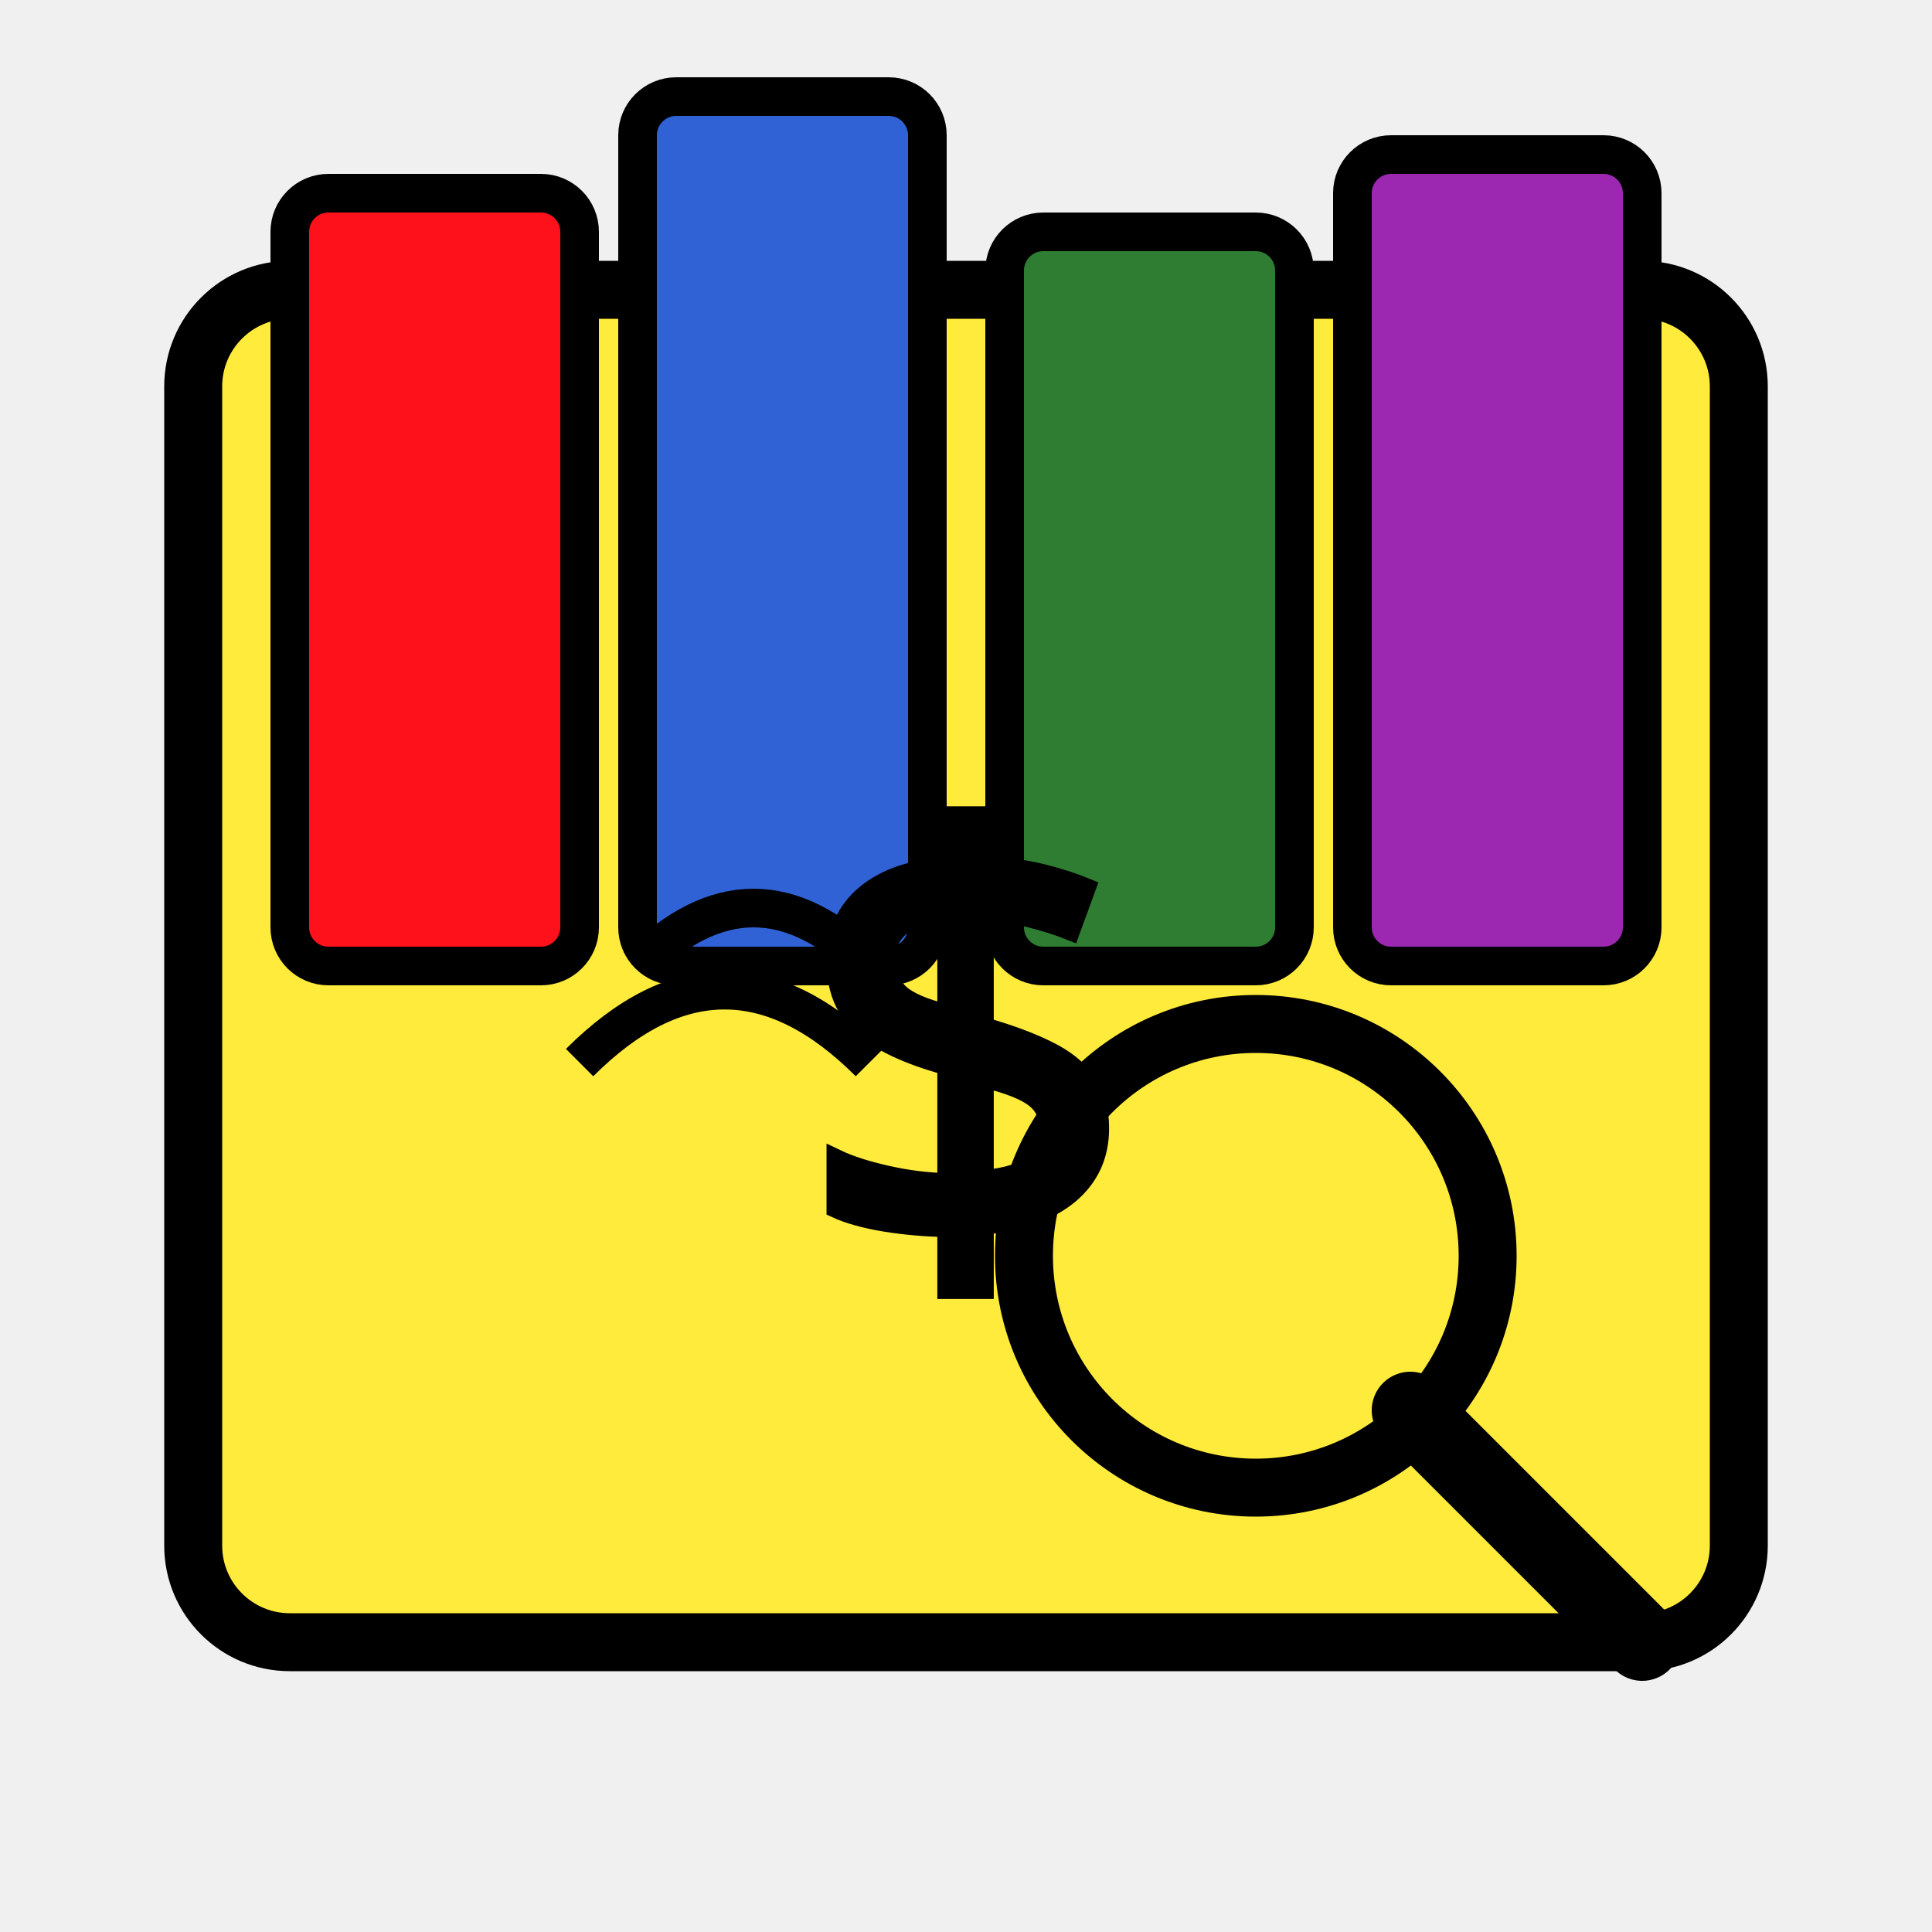
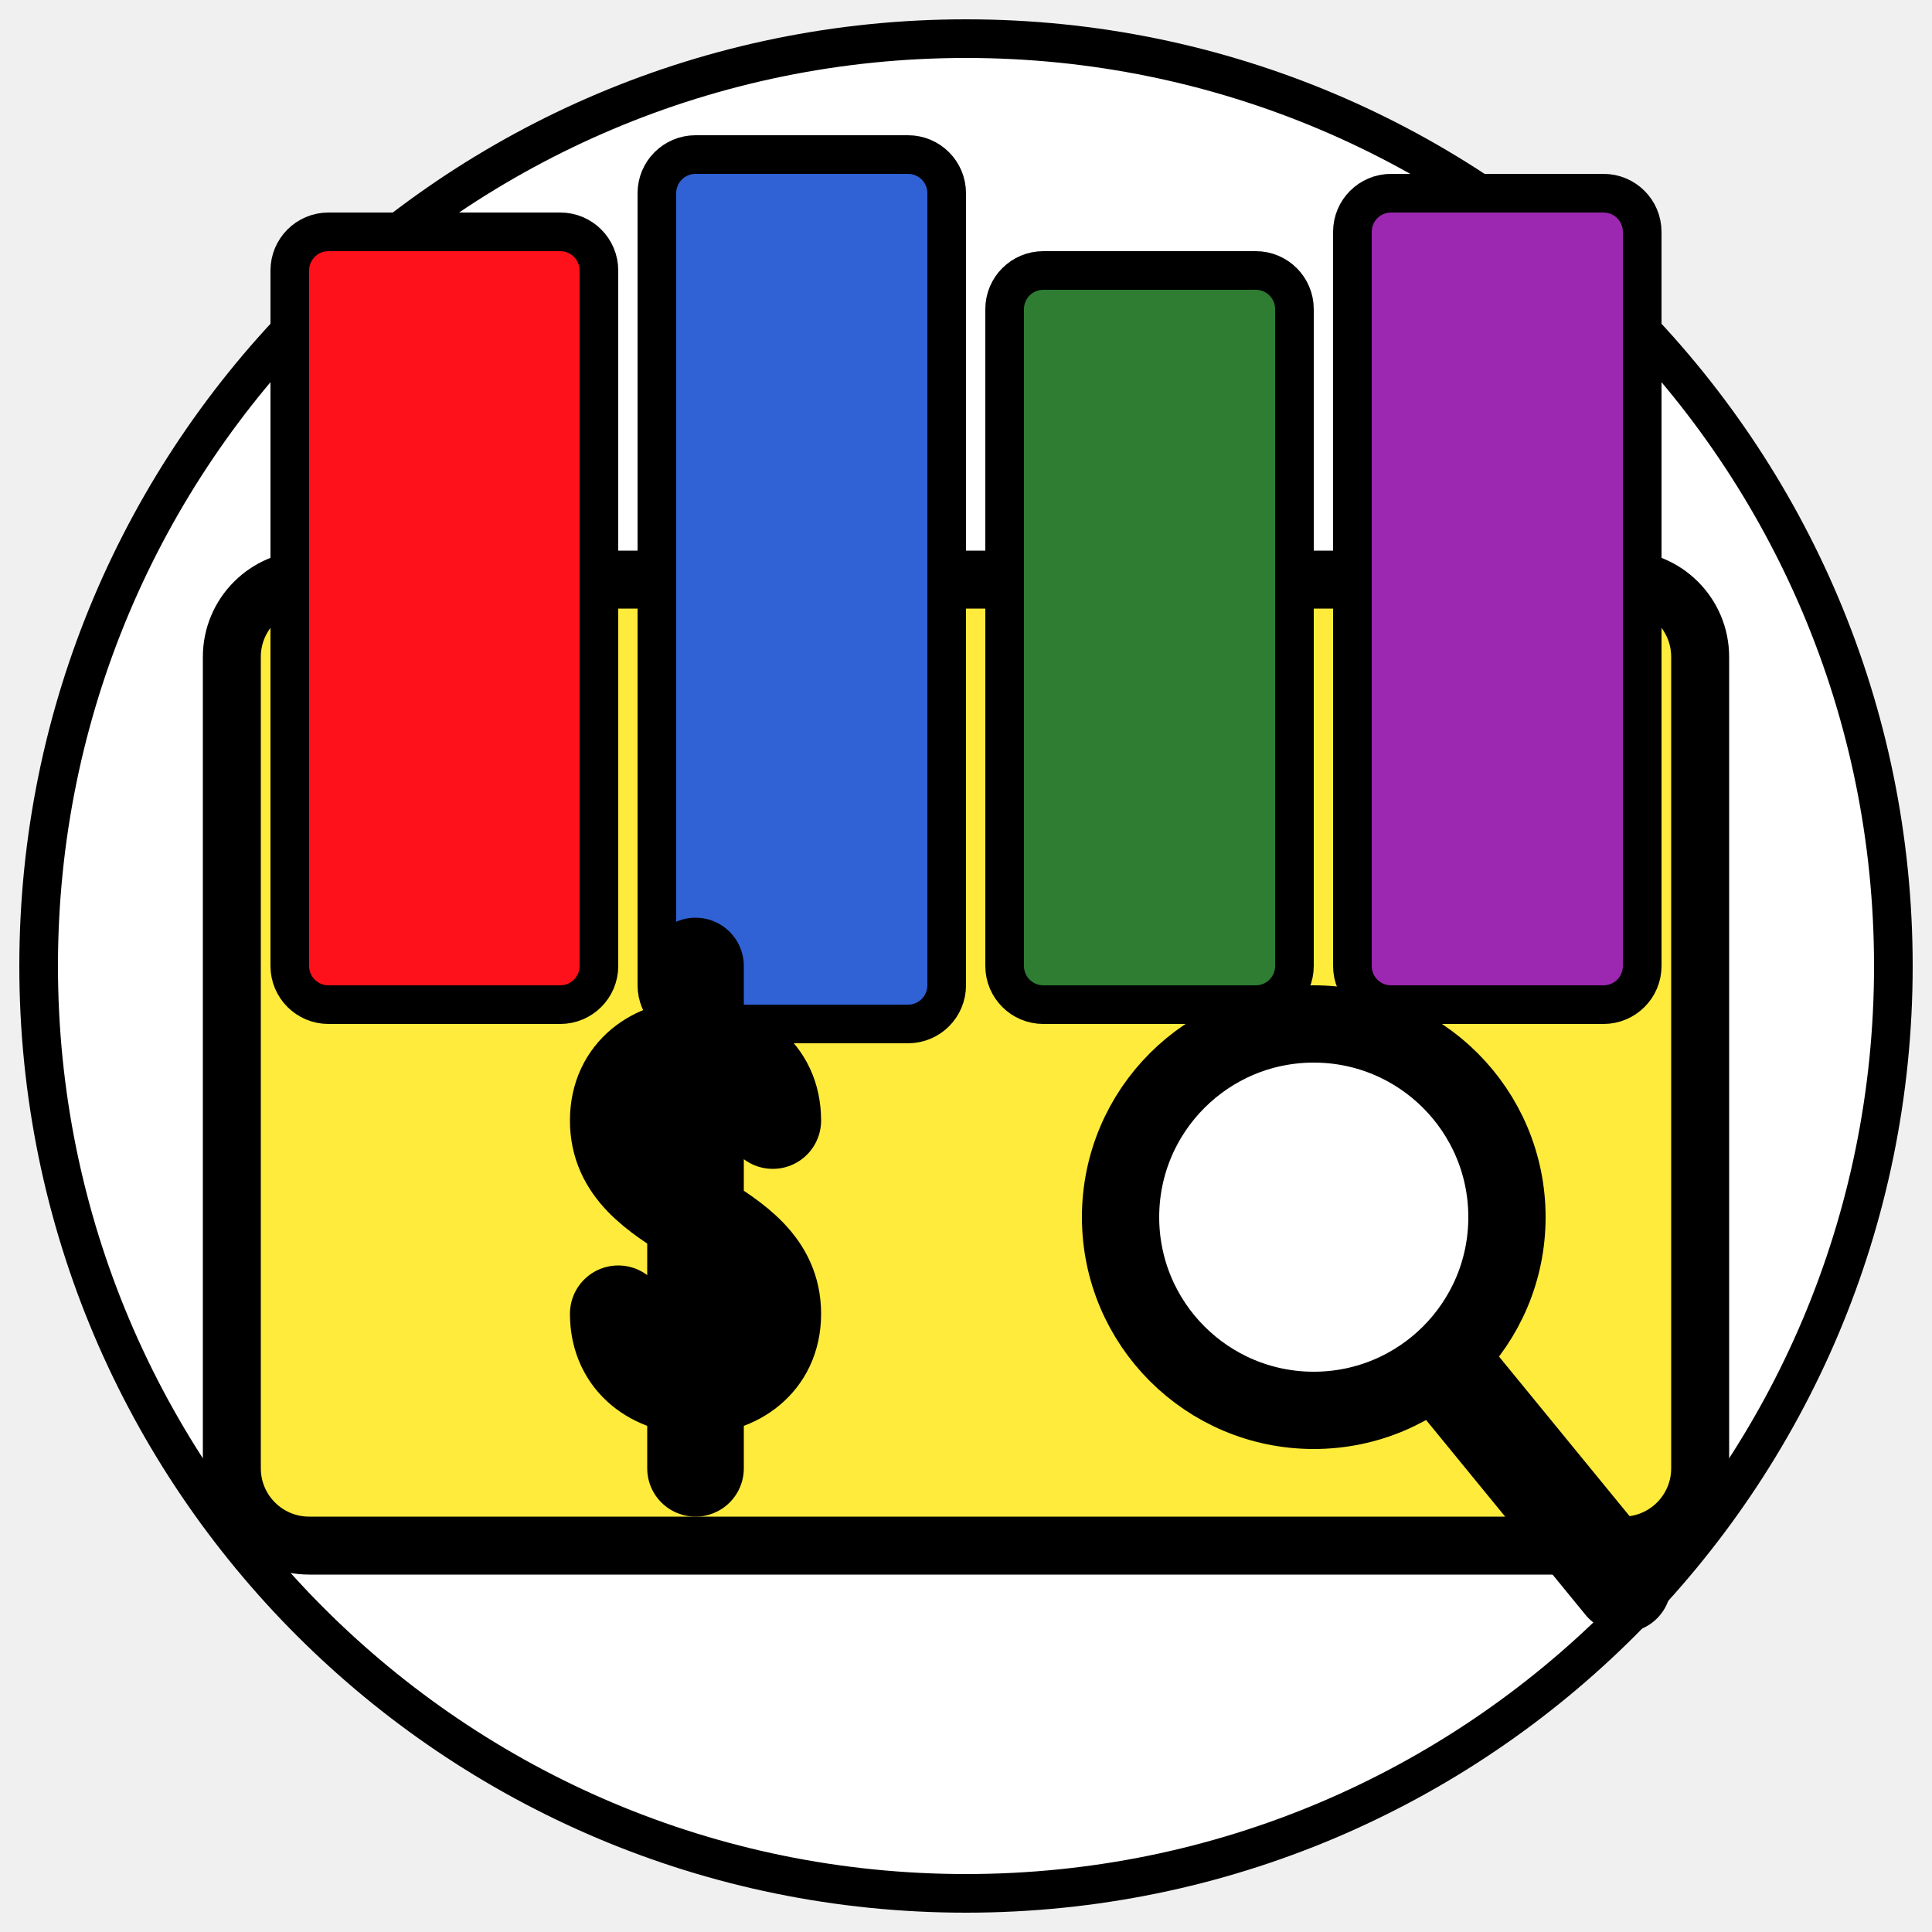
<svg xmlns="http://www.w3.org/2000/svg" viewBox="0 0 100 100" width="100" height="100">
-   <rect x="10" y="15" width="80" height="70" rx="5" ry="5" fill="#FFEB3B" stroke="#000" stroke-width="3" />
-   <rect x="15" y="10" width="15" height="40" rx="2" ry="2" fill="#FE111A" stroke="#000" stroke-width="2" />
-   <rect x="33" y="5" width="15" height="45" rx="2" ry="2" fill="#3062D6" stroke="#000" stroke-width="2" />
-   <rect x="52" y="12" width="15" height="38" rx="2" ry="2" fill="#2E7D32" stroke="#000" stroke-width="2" />
-   <rect x="70" y="8" width="15" height="42" rx="2" ry="2" fill="#9C27B0" stroke="#000" stroke-width="2" />
-   <text x="50" y="65" font-family="Arial Black" font-size="30" text-anchor="middle" fill="#000" stroke="#000" stroke-width="1">$</text>
-   <circle cx="65" cy="65" r="12" fill="none" stroke="#000" stroke-width="3" />
-   <line x1="73" y1="73" x2="85" y2="85" stroke="#000" stroke-width="4" stroke-linecap="round" />
-   <path d="M30,55 C35,50 40,50 45,55" fill="none" stroke="#000" stroke-width="2" />
-   <path d="M33,50 C37,46 41,46 45,50" fill="none" stroke="#000" stroke-width="2" />
+   <circle cx="50" cy="50" r="48" fill="white" stroke="#000" stroke-width="2" />
+   <rect x="12" y="30" width="76" height="50" rx="4" ry="4" fill="#FFEB3B" stroke="#000" stroke-width="3" />
+   <rect x="15" y="12" width="16" height="40" rx="2" ry="2" fill="#FE111A" stroke="#000" stroke-width="2" />
+   <rect x="34" y="8" width="15" height="45" rx="2" ry="2" fill="#3062D6" stroke="#000" stroke-width="2" />
+   <rect x="52" y="14" width="15" height="38" rx="2" ry="2" fill="#2E7D32" stroke="#000" stroke-width="2" />
+   <rect x="70" y="10" width="15" height="42" rx="2" ry="2" fill="#9C27B0" stroke="#000" stroke-width="2" />
+   <path d="M32,68 C32,73 40,73 40,68 C40,63 32,63 32,58 C32,53 40,53 40,58 M36,50 L36,76" fill="none" stroke="#000" stroke-width="5" stroke-linecap="round" stroke-linejoin="round" />
+   <circle cx="68" cy="63" r="10" fill="white" stroke="#000" stroke-width="4" />
+   <line x1="75" y1="71" x2="84" y2="82" stroke="#000" stroke-width="5" stroke-linecap="round" />
</svg>
